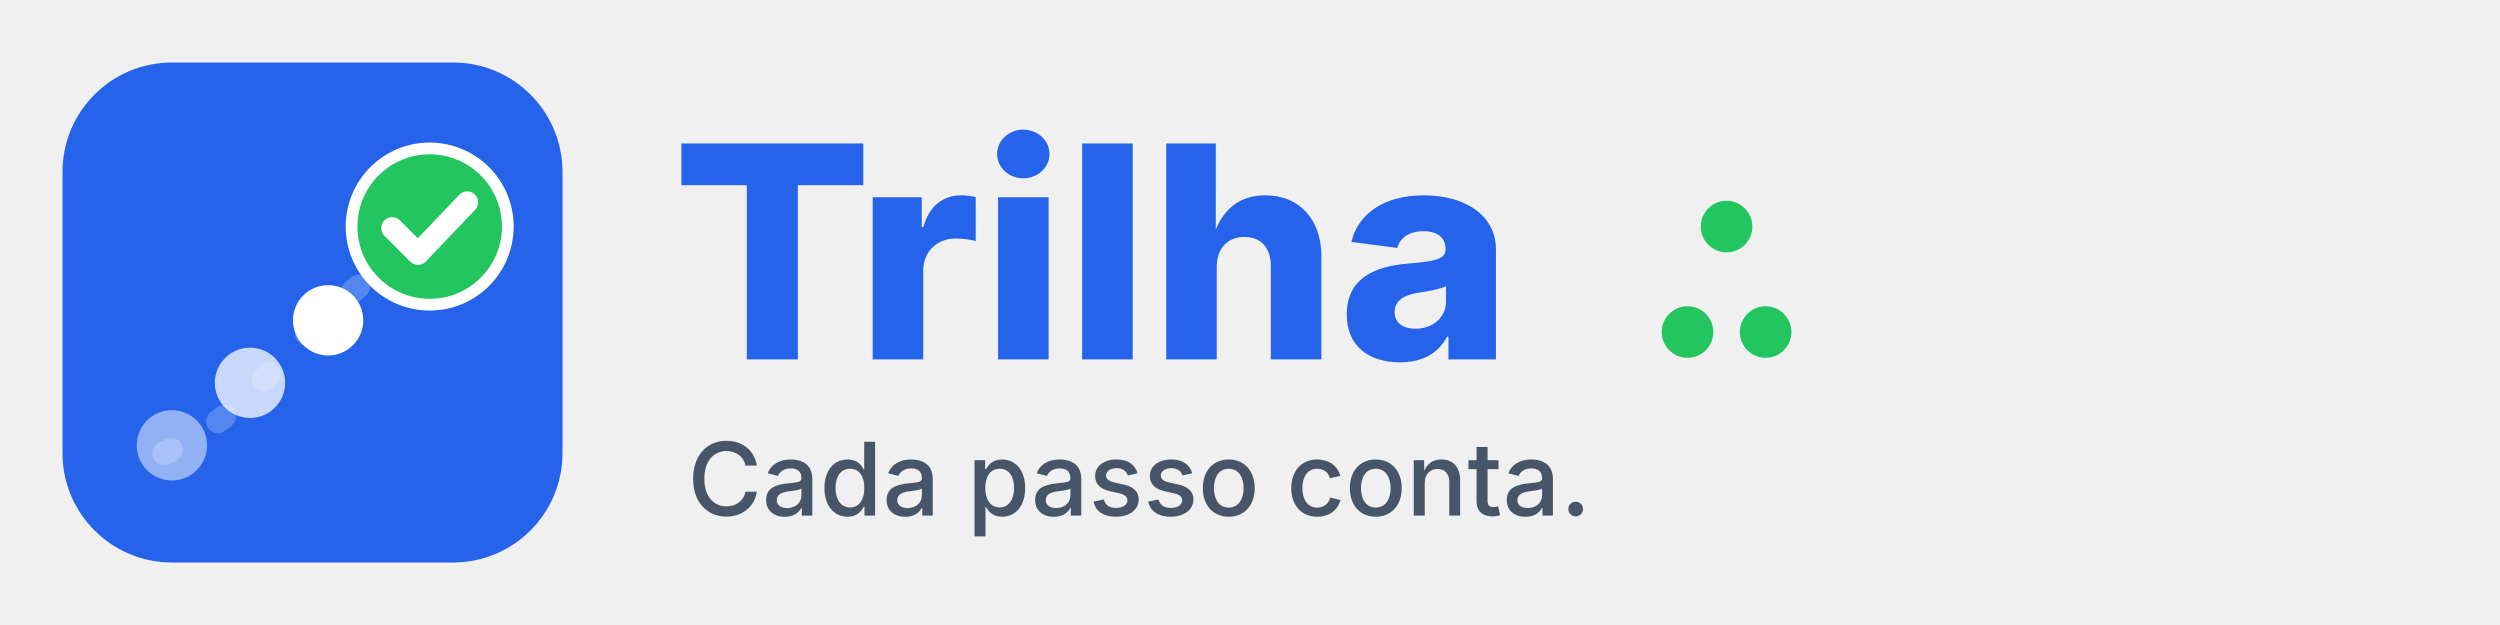
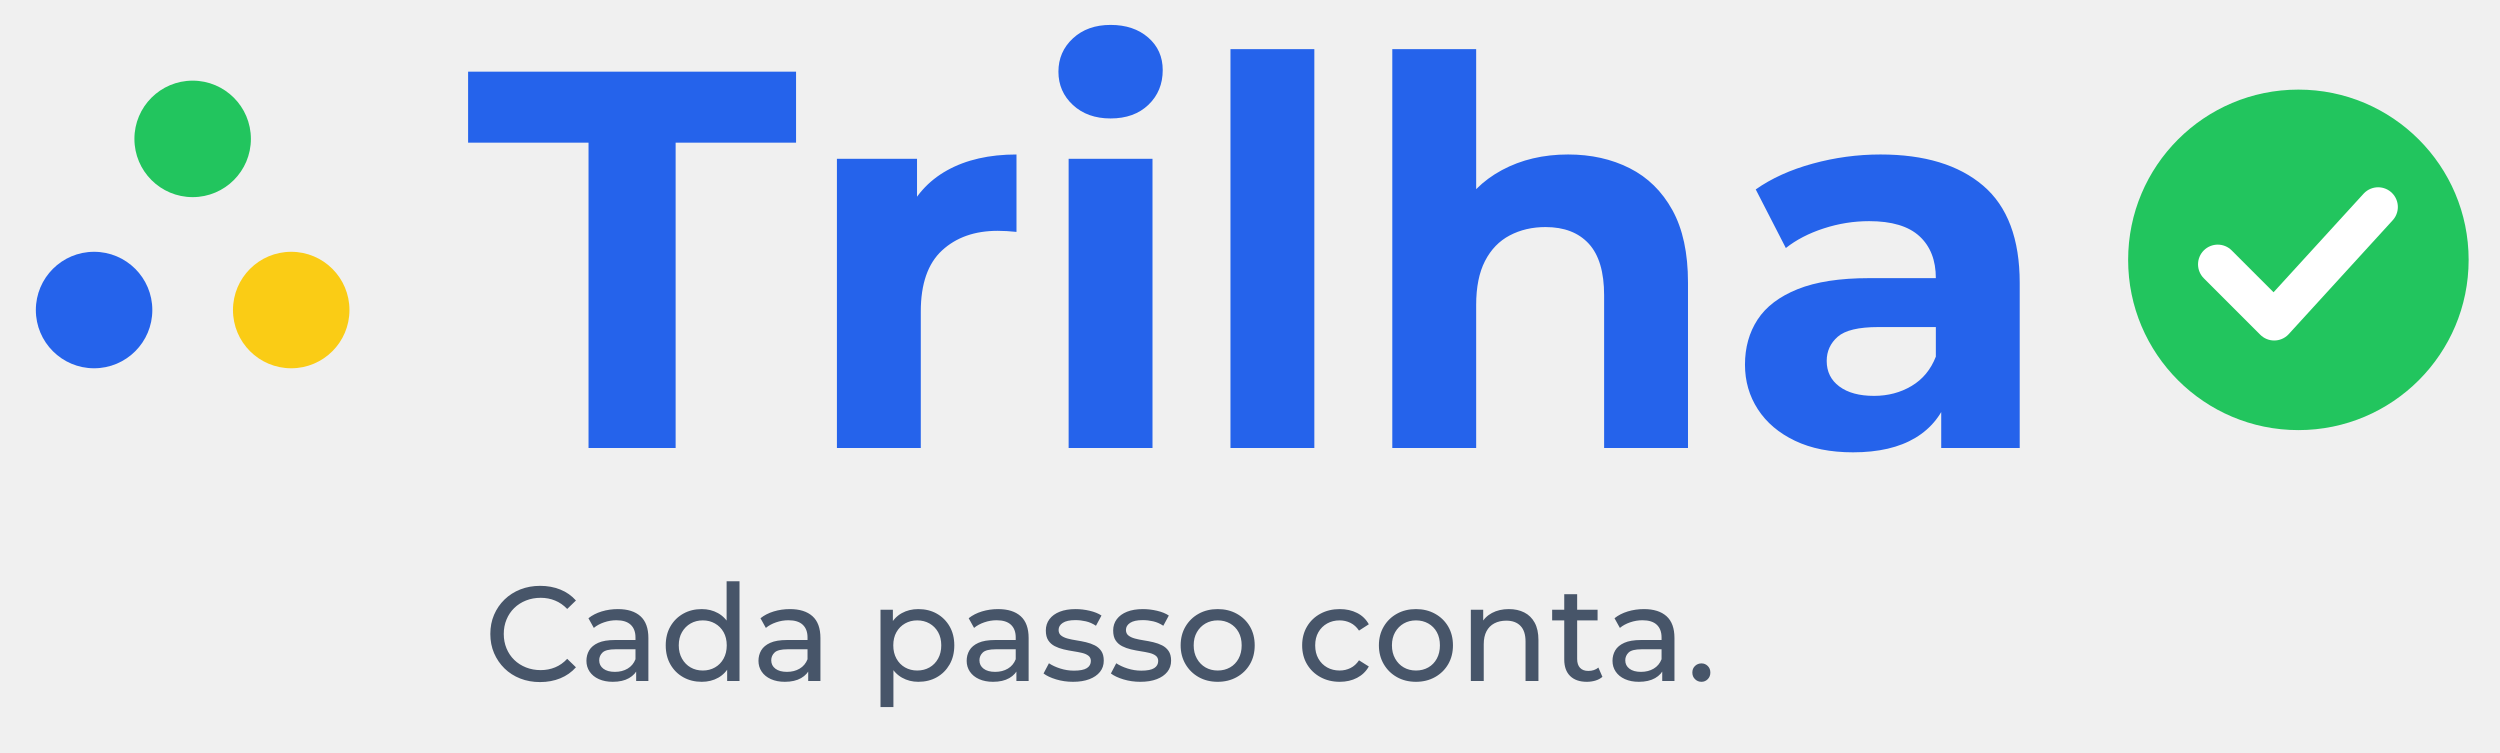
- <svg xmlns="http://www.w3.org/2000/svg" viewBox="0 0 320 80" role="img" aria-label="Trilha. Cada passo conta.">
-   <g transform="translate(8 8)">
-     <rect width="64" height="64" rx="14" fill="#2563eb" />
-     <path d="M13 50 C 22 46, 26 40, 31 35 S 41 26, 46 22" fill="none" stroke="#ffffff" stroke-opacity=".22" stroke-width="3" stroke-linecap="round" stroke-dasharray="1 7" />
-     <circle cx="14" cy="49" r="4.5" fill="#ffffff" fill-opacity=".5" />
-     <circle cx="24" cy="41" r="4.5" fill="#ffffff" fill-opacity=".75" />
-     <circle cx="34" cy="33" r="4.5" fill="#ffffff" />
-     <circle cx="47" cy="21" r="10" fill="#22c55e" stroke="#ffffff" stroke-width="1.5" />
-     <path d="M42.2 21.2 l3.3 3.3 l6.3 -6.6" fill="none" stroke="#ffffff" stroke-width="2.8" stroke-linecap="round" stroke-linejoin="round" />
+ <svg xmlns="http://www.w3.org/2000/svg" viewBox="0 0 279 84" role="img" aria-label="Trilha. Cada passo conta.">
+   <g aria-label="∴">
+     <circle cx="21.5" cy="15.5" r="6.5" fill="#22c55e" />
+     <circle cx="10.5" cy="34.6" r="6.5" fill="#2563eb" />
+     <circle cx="32.5" cy="34.6" r="6.5" fill="#facc15" />
  </g>
-   <text x="86" y="46" font-family="Inter, 'Segoe UI', Arial, sans-serif" font-size="38" font-weight="800" fill="#2563eb" textLength="120" lengthAdjust="spacingAndGlyphs">Trilha</text>
-   <g fill="#22c55e" aria-label="∴">
-     <circle cx="221" cy="29" r="3.3" />
-     <circle cx="216" cy="42.5" r="3.3" />
-     <circle cx="226" cy="42.5" r="3.3" />
-   </g>
-   <text x="88" y="66" font-family="Inter, 'Segoe UI', Arial, sans-serif" font-size="13" font-weight="500" fill="#475569">Cada passo conta.</text>
+   <path fill="#2563eb" d="M65.68 50.0V15.92H52.24V8.0H88.84V15.92H75.4V50.0ZM93.4 50.0V17.72H102.34V26.84L101.08 24.2Q102.52 20.78 105.7 19.01Q108.88 17.24 113.44 17.24V25.88Q112.84 25.82 112.36 25.79Q111.88 25.76 111.34 25.76Q107.5 25.76 105.13 27.95Q102.76 30.14 102.76 34.76V50.0ZM119.26 50.0V17.72H128.62V50.0ZM123.94 13.22Q121.36 13.22 119.74 11.72Q118.12 10.22 118.12 8.0Q118.12 5.78 119.74 4.28Q121.36 2.78 123.94 2.78Q126.52 2.78 128.14 4.19Q129.76 5.6 129.76 7.82Q129.76 10.16 128.17 11.69Q126.58 13.22 123.94 13.22ZM137.32 50.0V5.48H146.68V50.0ZM155.38 50.0V5.48H164.74V26.66L162.64 23.96Q164.38 20.72 167.62 18.98Q170.86 17.24 175.0 17.24Q178.84 17.24 181.87 18.77Q184.9 20.3 186.64 23.45Q188.38 26.6 188.38 31.52V50.0H179.02V32.96Q179.02 29.06 177.31 27.2Q175.6 25.34 172.48 25.34Q170.26 25.34 168.49 26.27Q166.72 27.2 165.73 29.12Q164.74 31.04 164.74 34.04V50.0ZM216.64 50.0V43.7L216.04 42.32V31.04Q216.04 28.04 214.21 26.36Q212.38 24.68 208.6 24.68Q206.02 24.68 203.53 25.49Q201.04 26.3 199.3 27.68L195.94 21.14Q198.58 19.28 202.3 18.26Q206.02 17.24 209.86 17.24Q217.24 17.24 221.32 20.72Q225.4 24.2 225.4 31.58V50.0ZM206.8 50.48Q203.02 50.48 200.32 49.19Q197.62 47.9 196.18 45.68Q194.74 43.46 194.74 40.7Q194.74 37.82 196.15 35.66Q197.56 33.5 200.62 32.27Q203.68 31.04 208.6 31.04H217.18V36.5H209.62Q206.32 36.5 205.09 37.58Q203.86 38.66 203.86 40.28Q203.86 42.08 205.27 43.13Q206.68 44.18 209.14 44.18Q211.48 44.18 213.34 43.07Q215.2 41.96 216.04 39.8L217.48 44.12Q216.46 47.24 213.76 48.86Q211.06 50.48 206.8 50.48Z" />
+   <circle cx="256.5" cy="29" r="19" fill="#22c55e" />
+   <path d="M247.5 29.5l6.3 6.3l11.6 -12.7" fill="none" stroke="#fff" stroke-width="4.4" stroke-linecap="round" stroke-linejoin="round" />
+   <path fill="#475569" d="M60.27 76.12Q59.07 76.12 58.058 75.722Q57.045 75.325 56.303 74.597Q55.56 73.87 55.14 72.895Q54.72 71.92 54.72 70.75Q54.72 69.58 55.14 68.605Q55.56 67.63 56.31 66.903Q57.06 66.175 58.073 65.778Q59.085 65.38 60.285 65.38Q61.5 65.38 62.528 65.792Q63.555 66.205 64.275 67.015L63.3 67.96Q62.7 67.33 61.95 67.023Q61.2 66.715 60.345 66.715Q59.46 66.715 58.703 67.015Q57.945 67.315 57.39 67.855Q56.835 68.395 56.528 69.137Q56.22 69.88 56.22 70.75Q56.22 71.62 56.528 72.363Q56.835 73.105 57.39 73.645Q57.945 74.185 58.703 74.485Q59.46 74.785 60.345 74.785Q61.2 74.785 61.95 74.477Q62.7 74.17 63.3 73.525L64.275 74.47Q63.555 75.28 62.528 75.7Q61.5 76.12 60.27 76.12ZM70.995 76.0V74.32L70.92 74.005V71.14Q70.92 70.225 70.387 69.722Q69.855 69.22 68.79 69.22Q68.085 69.22 67.41 69.453Q66.735 69.685 66.27 70.075L65.67 68.995Q66.285 68.5 67.147 68.237Q68.01 67.975 68.955 67.975Q70.59 67.975 71.475 68.77Q72.36 69.565 72.36 71.2V76.0ZM68.385 76.09Q67.5 76.09 66.832 75.79Q66.165 75.49 65.805 74.957Q65.445 74.425 65.445 73.75Q65.445 73.105 65.752 72.58Q66.06 72.055 66.757 71.74Q67.455 71.425 68.64 71.425H71.16V72.46H68.7Q67.62 72.46 67.245 72.82Q66.87 73.18 66.87 73.69Q66.87 74.275 67.335 74.627Q67.8 74.98 68.625 74.98Q69.435 74.98 70.042 74.62Q70.65 74.26 70.92 73.57L71.205 74.56Q70.92 75.265 70.2 75.678Q69.48 76.09 68.385 76.09ZM78.315 76.09Q77.16 76.09 76.252 75.58Q75.345 75.07 74.82 74.155Q74.295 73.24 74.295 72.025Q74.295 70.81 74.82 69.903Q75.345 68.995 76.252 68.485Q77.16 67.975 78.315 67.975Q79.32 67.975 80.13 68.425Q80.94 68.875 81.427 69.775Q81.915 70.675 81.915 72.025Q81.915 73.375 81.442 74.275Q80.97 75.175 80.16 75.632Q79.35 76.09 78.315 76.09ZM78.435 74.83Q79.185 74.83 79.792 74.485Q80.4 74.14 80.752 73.502Q81.105 72.865 81.105 72.025Q81.105 71.17 80.752 70.547Q80.4 69.925 79.792 69.58Q79.185 69.235 78.435 69.235Q77.67 69.235 77.07 69.58Q76.47 69.925 76.11 70.547Q75.75 71.17 75.75 72.025Q75.75 72.865 76.11 73.502Q76.47 74.14 77.07 74.485Q77.67 74.83 78.435 74.83ZM81.15 76.0V73.855L81.24 72.01L81.09 70.165V64.87H82.53V76.0ZM90.195 76.0V74.32L90.12 74.005V71.14Q90.12 70.225 89.587 69.722Q89.055 69.22 87.99 69.22Q87.285 69.22 86.61 69.453Q85.935 69.685 85.47 70.075L84.87 68.995Q85.485 68.5 86.347 68.237Q87.21 67.975 88.155 67.975Q89.79 67.975 90.675 68.77Q91.56 69.565 91.56 71.2V76.0ZM87.585 76.09Q86.7 76.09 86.032 75.79Q85.365 75.49 85.005 74.957Q84.645 74.425 84.645 73.75Q84.645 73.105 84.952 72.58Q85.26 72.055 85.957 71.74Q86.655 71.425 87.84 71.425H90.36V72.46H87.9Q86.82 72.46 86.445 72.82Q86.07 73.18 86.07 73.69Q86.07 74.275 86.535 74.627Q87.0 74.98 87.825 74.98Q88.635 74.98 89.242 74.62Q89.85 74.26 90.12 73.57L90.405 74.56Q90.12 75.265 89.4 75.678Q88.68 76.09 87.585 76.09ZM102.48 76.09Q101.49 76.09 100.673 75.632Q99.855 75.175 99.368 74.275Q98.88 73.375 98.88 72.025Q98.88 70.675 99.353 69.775Q99.825 68.875 100.643 68.425Q101.46 67.975 102.48 67.975Q103.65 67.975 104.55 68.485Q105.45 68.995 105.975 69.903Q106.5 70.81 106.5 72.025Q106.5 73.24 105.975 74.155Q105.45 75.07 104.55 75.58Q103.65 76.09 102.48 76.09ZM98.265 78.91V68.05H99.645V70.195L99.555 72.04L99.705 73.885V78.91ZM102.36 74.83Q103.125 74.83 103.733 74.485Q104.34 74.14 104.692 73.502Q105.045 72.865 105.045 72.025Q105.045 71.17 104.692 70.547Q104.34 69.925 103.733 69.58Q103.125 69.235 102.36 69.235Q101.61 69.235 101.002 69.58Q100.395 69.925 100.043 70.547Q99.69 71.17 99.69 72.025Q99.69 72.865 100.043 73.502Q100.395 74.14 101.002 74.485Q101.61 74.83 102.36 74.83ZM113.43 76.0V74.32L113.355 74.005V71.14Q113.355 70.225 112.822 69.722Q112.29 69.22 111.225 69.22Q110.52 69.22 109.845 69.453Q109.17 69.685 108.705 70.075L108.105 68.995Q108.72 68.5 109.582 68.237Q110.445 67.975 111.39 67.975Q113.025 67.975 113.91 68.77Q114.795 69.565 114.795 71.2V76.0ZM110.82 76.09Q109.935 76.09 109.267 75.79Q108.6 75.49 108.24 74.957Q107.88 74.425 107.88 73.75Q107.88 73.105 108.188 72.58Q108.495 72.055 109.192 71.74Q109.89 71.425 111.075 71.425H113.595V72.46H111.135Q110.055 72.46 109.68 72.82Q109.305 73.18 109.305 73.69Q109.305 74.275 109.77 74.627Q110.235 74.98 111.06 74.98Q111.87 74.98 112.477 74.62Q113.085 74.26 113.355 73.57L113.64 74.56Q113.355 75.265 112.635 75.678Q111.915 76.09 110.82 76.09ZM119.745 76.09Q118.755 76.09 117.862 75.82Q116.97 75.55 116.46 75.16L117.06 74.02Q117.57 74.365 118.32 74.605Q119.07 74.845 119.85 74.845Q120.855 74.845 121.297 74.56Q121.74 74.275 121.74 73.765Q121.74 73.39 121.47 73.18Q121.2 72.97 120.757 72.865Q120.315 72.76 119.775 72.678Q119.235 72.595 118.695 72.468Q118.155 72.34 117.705 72.108Q117.255 71.875 116.985 71.463Q116.715 71.05 116.715 70.36Q116.715 69.64 117.12 69.1Q117.525 68.56 118.267 68.267Q119.01 67.975 120.03 67.975Q120.81 67.975 121.612 68.162Q122.415 68.35 122.925 68.695L122.31 69.835Q121.77 69.475 121.185 69.34Q120.6 69.205 120.015 69.205Q119.07 69.205 118.605 69.512Q118.14 69.82 118.14 70.3Q118.14 70.705 118.417 70.922Q118.695 71.14 119.137 71.26Q119.58 71.38 120.12 71.463Q120.66 71.545 121.2 71.672Q121.74 71.8 122.183 72.025Q122.625 72.25 122.903 72.655Q123.18 73.06 123.18 73.735Q123.18 74.455 122.76 74.98Q122.34 75.505 121.575 75.797Q120.81 76.09 119.745 76.09ZM127.26 76.09Q126.27 76.09 125.377 75.82Q124.485 75.55 123.975 75.16L124.575 74.02Q125.085 74.365 125.835 74.605Q126.585 74.845 127.365 74.845Q128.37 74.845 128.812 74.56Q129.255 74.275 129.255 73.765Q129.255 73.39 128.985 73.18Q128.715 72.97 128.273 72.865Q127.83 72.76 127.29 72.678Q126.75 72.595 126.21 72.468Q125.67 72.34 125.22 72.108Q124.77 71.875 124.5 71.463Q124.23 71.05 124.23 70.36Q124.23 69.64 124.635 69.1Q125.04 68.56 125.782 68.267Q126.525 67.975 127.545 67.975Q128.325 67.975 129.127 68.162Q129.93 68.35 130.44 68.695L129.825 69.835Q129.285 69.475 128.7 69.34Q128.115 69.205 127.53 69.205Q126.585 69.205 126.12 69.512Q125.655 69.82 125.655 70.3Q125.655 70.705 125.933 70.922Q126.21 71.14 126.653 71.26Q127.095 71.38 127.635 71.463Q128.175 71.545 128.715 71.672Q129.255 71.8 129.697 72.025Q130.14 72.25 130.417 72.655Q130.695 73.06 130.695 73.735Q130.695 74.455 130.275 74.98Q129.855 75.505 129.09 75.797Q128.325 76.09 127.26 76.09ZM135.9 76.09Q134.7 76.09 133.77 75.565Q132.84 75.04 132.3 74.118Q131.76 73.195 131.76 72.025Q131.76 70.84 132.3 69.925Q132.84 69.01 133.77 68.493Q134.7 67.975 135.9 67.975Q137.085 67.975 138.023 68.493Q138.96 69.01 139.493 69.918Q140.025 70.825 140.025 72.025Q140.025 73.21 139.493 74.125Q138.96 75.04 138.023 75.565Q137.085 76.09 135.9 76.09ZM135.9 74.83Q136.665 74.83 137.272 74.485Q137.88 74.14 138.225 73.502Q138.57 72.865 138.57 72.025Q138.57 71.17 138.225 70.547Q137.88 69.925 137.272 69.58Q136.665 69.235 135.9 69.235Q135.135 69.235 134.535 69.58Q133.935 69.925 133.575 70.547Q133.215 71.17 133.215 72.025Q133.215 72.865 133.575 73.502Q133.935 74.14 134.535 74.485Q135.135 74.83 135.9 74.83ZM149.52 76.09Q148.305 76.09 147.353 75.565Q146.4 75.04 145.86 74.125Q145.32 73.21 145.32 72.025Q145.32 70.84 145.86 69.925Q146.4 69.01 147.353 68.493Q148.305 67.975 149.52 67.975Q150.6 67.975 151.447 68.403Q152.295 68.83 152.76 69.67L151.665 70.375Q151.275 69.79 150.713 69.513Q150.15 69.235 149.505 69.235Q148.725 69.235 148.11 69.58Q147.495 69.925 147.135 70.547Q146.775 71.17 146.775 72.025Q146.775 72.88 147.135 73.51Q147.495 74.14 148.11 74.485Q148.725 74.83 149.505 74.83Q150.15 74.83 150.713 74.553Q151.275 74.275 151.665 73.69L152.76 74.38Q152.295 75.205 151.447 75.648Q150.6 76.09 149.52 76.09ZM158.025 76.09Q156.825 76.09 155.895 75.565Q154.965 75.04 154.425 74.118Q153.885 73.195 153.885 72.025Q153.885 70.84 154.425 69.925Q154.965 69.01 155.895 68.493Q156.825 67.975 158.025 67.975Q159.21 67.975 160.148 68.493Q161.085 69.01 161.618 69.918Q162.15 70.825 162.15 72.025Q162.15 73.21 161.618 74.125Q161.085 75.04 160.148 75.565Q159.21 76.09 158.025 76.09ZM158.025 74.83Q158.79 74.83 159.397 74.485Q160.005 74.14 160.35 73.502Q160.695 72.865 160.695 72.025Q160.695 71.17 160.35 70.547Q160.005 69.925 159.397 69.58Q158.79 69.235 158.025 69.235Q157.26 69.235 156.66 69.58Q156.06 69.925 155.7 70.547Q155.34 71.17 155.34 72.025Q155.34 72.865 155.7 73.502Q156.06 74.14 156.66 74.485Q157.26 74.83 158.025 74.83ZM164.145 76.0V68.05H165.525V70.195L165.3 69.625Q165.69 68.845 166.5 68.41Q167.31 67.975 168.39 67.975Q169.365 67.975 170.108 68.35Q170.85 68.725 171.27 69.49Q171.69 70.255 171.69 71.425V76.0H170.25V71.59Q170.25 70.435 169.688 69.85Q169.125 69.265 168.105 69.265Q167.34 69.265 166.77 69.565Q166.2 69.865 165.892 70.45Q165.585 71.035 165.585 71.905V76.0ZM177.09 76.09Q175.89 76.09 175.23 75.445Q174.57 74.8 174.57 73.6V66.31H176.01V73.54Q176.01 74.185 176.332 74.53Q176.655 74.875 177.255 74.875Q177.93 74.875 178.38 74.5L178.83 75.535Q178.5 75.82 178.043 75.955Q177.585 76.09 177.09 76.09ZM173.22 69.235V68.05H178.29V69.235ZM185.505 76.0V74.32L185.43 74.005V71.14Q185.43 70.225 184.897 69.722Q184.365 69.22 183.3 69.22Q182.595 69.22 181.92 69.453Q181.245 69.685 180.78 70.075L180.18 68.995Q180.795 68.5 181.657 68.237Q182.52 67.975 183.465 67.975Q185.1 67.975 185.985 68.77Q186.87 69.565 186.87 71.2V76.0ZM182.895 76.09Q182.01 76.09 181.342 75.79Q180.675 75.49 180.315 74.957Q179.955 74.425 179.955 73.75Q179.955 73.105 180.262 72.58Q180.57 72.055 181.267 71.74Q181.965 71.425 183.15 71.425H185.67V72.46H183.21Q182.13 72.46 181.755 72.82Q181.38 73.18 181.38 73.69Q181.38 74.275 181.845 74.627Q182.31 74.98 183.135 74.98Q183.945 74.98 184.553 74.62Q185.16 74.26 185.43 73.57L185.715 74.56Q185.43 75.265 184.71 75.678Q183.99 76.09 182.895 76.09ZM189.885 76.09Q189.465 76.09 189.165 75.797Q188.865 75.505 188.865 75.055Q188.865 74.605 189.165 74.32Q189.465 74.035 189.885 74.035Q190.29 74.035 190.582 74.32Q190.875 74.605 190.875 75.055Q190.875 75.505 190.582 75.797Q190.29 76.09 189.885 76.09Z" />
</svg>
